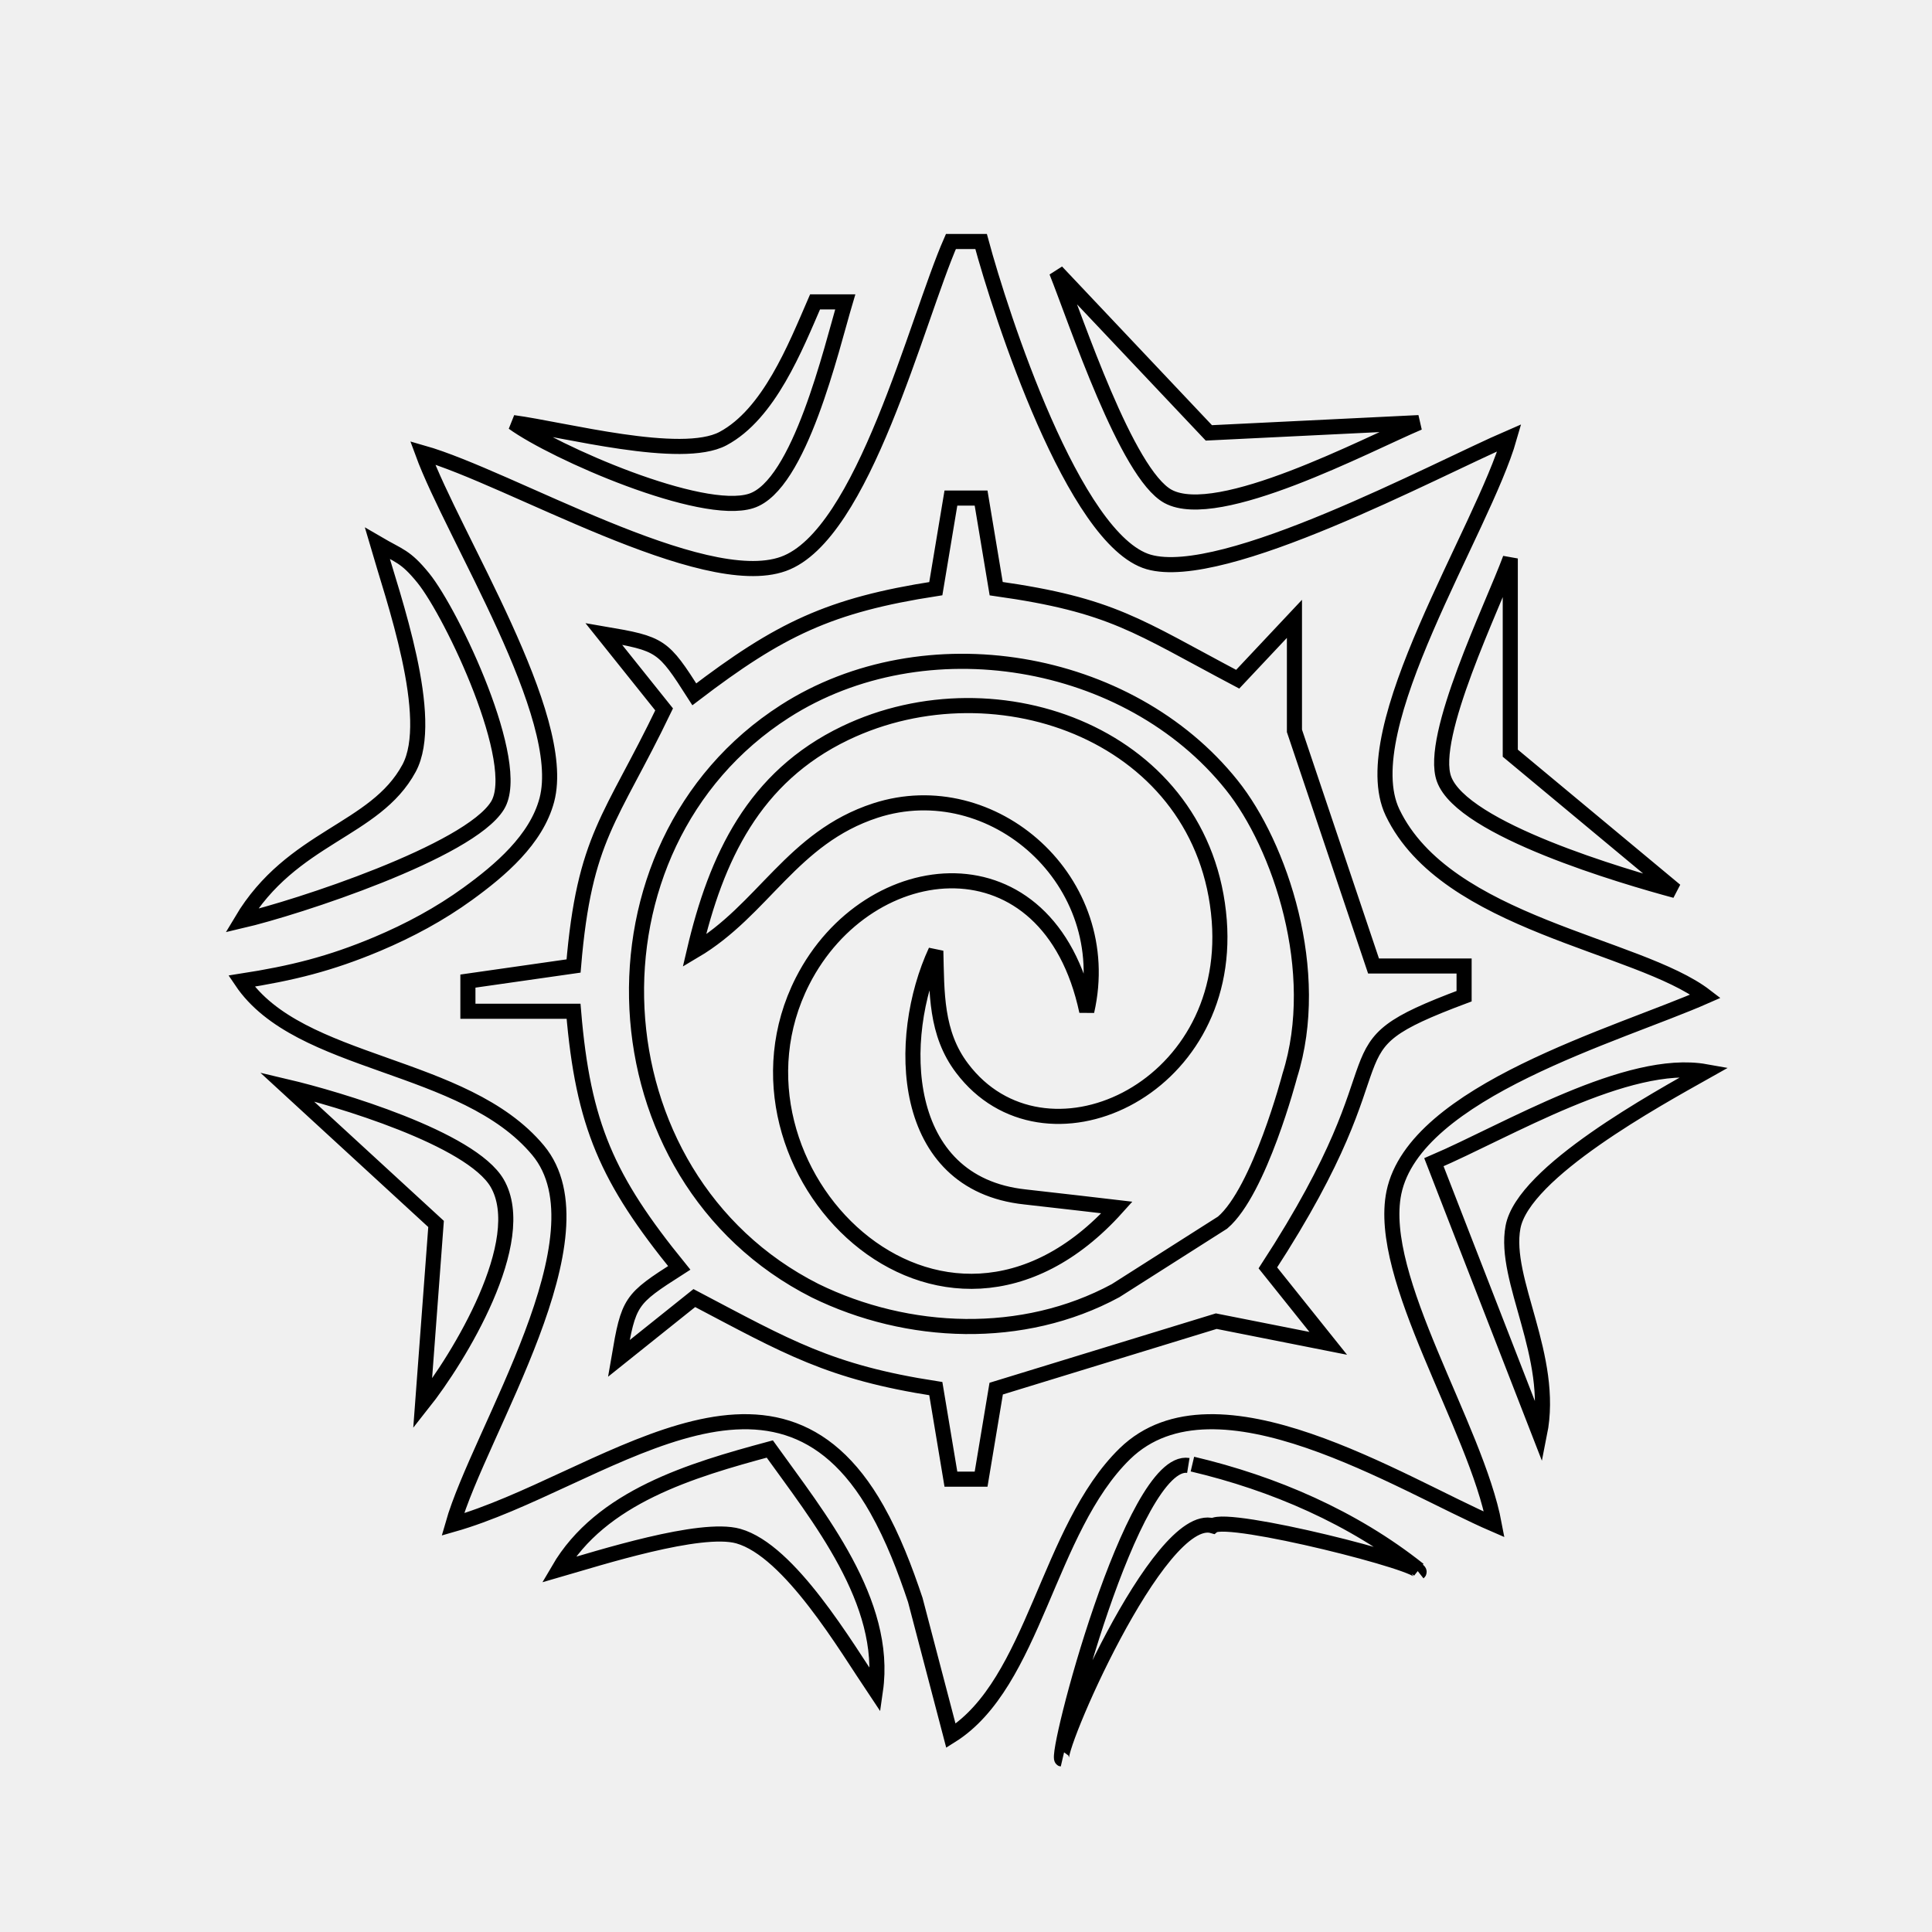
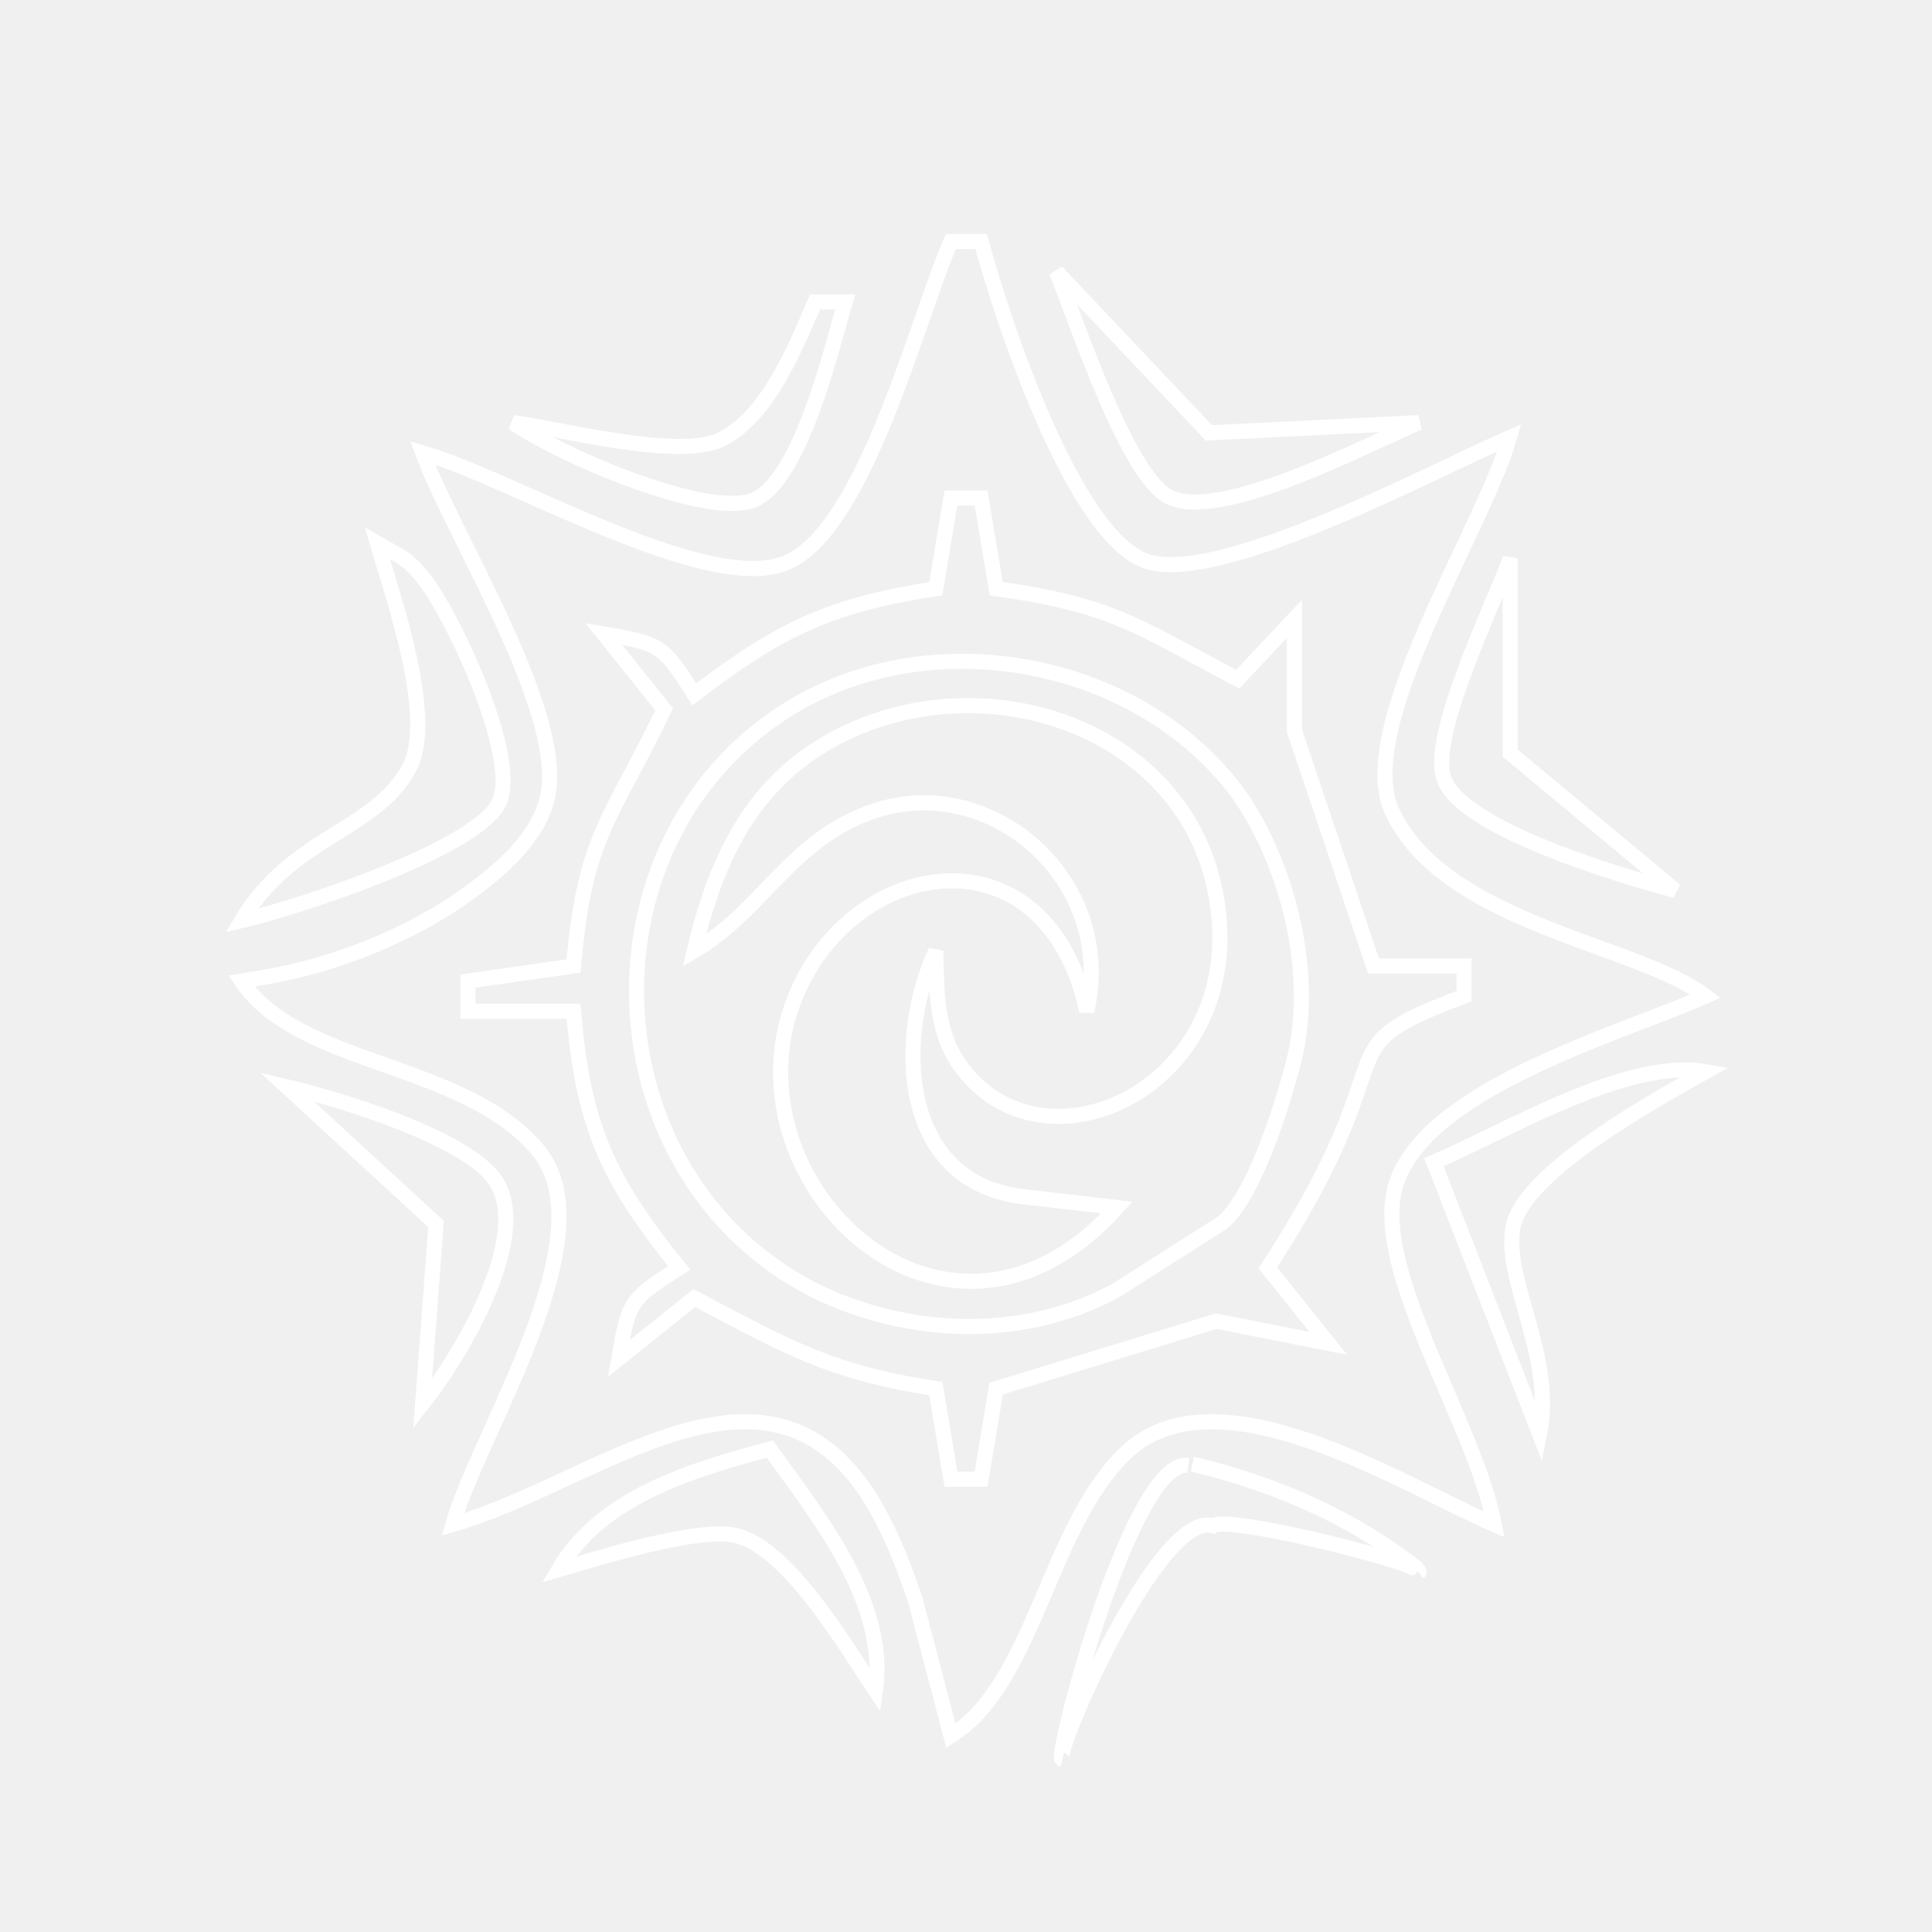
<svg xmlns="http://www.w3.org/2000/svg" width="0.427in" height="0.427in" viewBox="0 0 128 128">
-   <path id="Selection" fill="none" stroke="black" stroke-width="1" d="M 70.00,18.00            C 71.29,21.22 74.64,31.40 77.39,32.89              80.71,34.68 90.55,29.46 94.00,28.00              94.00,28.00 80.09,28.68 80.09,28.68              80.09,28.68 70.00,18.00 70.00,18.00 Z            M 54.00,20.00            C 52.69,23.02 50.95,27.43 47.90,29.06              45.13,30.53 37.37,28.45 34.00,28.00              36.74,29.98 46.47,34.24 49.76,33.19              52.98,32.17 55.08,23.09 56.00,20.00              56.00,20.00 54.00,20.00 54.00,20.00 Z            M 100.06,37.00            C 98.89,40.18 94.65,48.82 95.67,51.61              96.88,54.96 107.59,58.08 111.00,59.00              111.00,59.00 100.06,49.90 100.06,49.90              100.06,49.90 100.06,37.00 100.06,37.00 Z            M 95.00,77.00            C 95.00,77.00 102.00,95.00 102.00,95.00              103.03,89.87 99.58,84.81 100.24,81.30              100.92,77.65 109.80,72.80 113.00,71.00              107.85,70.08 99.85,74.92 95.00,77.00 Z            M 19.00,72.00            C 19.00,72.00 28.89,81.09 28.89,81.09              28.89,81.09 28.00,93.00 28.00,93.00              30.38,90.00 35.15,82.20 32.94,78.39              31.21,75.42 22.35,72.79 19.00,72.00 Z            M 37.00,104.00            C 39.67,103.23 46.41,101.07 48.91,101.77              52.32,102.73 56.04,109.08 58.00,112.00              58.84,106.14 54.21,100.48 51.00,96.00              45.81,97.40 39.82,99.16 37.00,104.00 Z            M 94.00,104.00            C 89.65,100.54 84.39,98.27 79.00,97.00M 81.00,81.00            C 83.45,78.91 85.45,71.27 85.45,71.27              87.64,64.36 84.79,55.99 81.61,52.02              74.77,43.46 61.25,41.20 52.00,47.13              38.09,56.05 39.11,77.98 54.00,85.51              60.14,88.52 67.77,88.83 73.91,85.51              73.91,85.51 81.00,81.00 81.00,81.00 Z            M 62.00,63.00            C 59.33,68.76 59.55,78.41 67.91,79.30              69.48,79.47 74.00,80.00 74.00,80.00              62.33,92.98 46.88,77.39 53.17,65.00              57.53,56.44 69.48,55.18 72.00,67.00              73.97,58.38 65.76,51.18 58.00,53.70              52.47,55.50 50.58,60.29 46.00,63.00              47.45,56.82 49.94,51.48 56.00,48.57              66.12,43.72 79.84,48.77 80.78,61.00              81.64,72.35 69.14,77.93 63.74,70.77              61.98,68.45 62.07,65.75 62.00,63.00 Z            M 80.00,68.00 80.00,68.00 80.00,68.00 80.00,68.00            M 74.00,85.00 74.00,85.00 74.00,85.00 74.00,85.00            M 63.00,16.00            C 60.72,21.20 57.21,35.46 51.90,37.36              46.55,39.28 33.76,31.64 28.00,30.00              30.03,35.54 37.69,47.47 36.23,53.00              35.53,55.64 33.12,57.67 31.00,59.21              29.14,60.56 27.11,61.65 25.00,62.54              21.86,63.86 19.34,64.48 16.00,65.00              19.82,70.68 30.75,70.33 35.65,76.21              40.33,81.84 31.75,94.85 30.00,101.00              39.68,98.24 51.20,87.76 58.10,100.00              59.17,101.90 59.95,103.94 60.64,106.00              60.64,106.00 63.00,115.00 63.00,115.00              68.54,111.53 69.39,101.32 74.53,96.31              80.56,90.45 92.81,98.33 99.00,101.00              97.79,94.53 91.19,84.66 92.35,79.01              93.74,72.30 107.22,68.55 113.00,66.00              108.53,62.56 95.81,61.24 92.26,53.83              89.61,48.28 98.25,35.12 100.00,29.00              95.04,31.14 81.07,38.66 76.10,37.23              71.14,35.79 66.31,20.85 65.00,16.00              65.00,16.00 63.00,16.00 63.00,16.00 Z            M 65.00,33.00            C 65.00,33.00 66.00,39.00 66.00,39.00              73.72,40.09 75.32,41.47 82.00,45.00              82.00,45.00 85.76,41.00 85.76,41.00              85.76,41.00 85.76,48.42 85.76,48.42              85.76,48.42 91.00,64.00 91.00,64.00              91.00,64.00 97.00,64.00 97.00,64.00              97.00,64.00 97.00,66.00 97.00,66.00              87.17,69.68 93.73,69.05 84.00,84.00              84.00,84.00 88.00,89.00 88.00,89.00              88.00,89.00 80.58,87.53 80.58,87.53              80.58,87.53 66.00,92.00 66.00,92.00              66.00,92.00 65.00,98.00 65.00,98.00              65.00,98.00 63.00,98.00 63.00,98.00              63.00,98.00 62.00,92.00 62.00,92.00              54.95,90.91 52.16,89.24 46.00,86.00              46.00,86.00 41.00,90.00 41.00,90.00              41.65,86.19 41.75,86.08 45.00,84.00              40.23,78.13 38.63,74.53 38.00,67.00              38.00,67.00 31.00,67.00 31.00,67.00              31.00,67.00 31.00,65.00 31.00,65.00              31.00,65.00 38.00,64.00 38.00,64.00              38.72,55.41 40.48,54.32 44.00,47.00              44.00,47.00 40.00,42.00 40.00,42.00              43.81,42.65 43.92,42.75 46.00,46.00              51.65,41.69 54.96,40.09 62.00,39.00              62.00,39.00 63.00,33.00 63.00,33.00              63.00,33.00 65.00,33.00 65.00,33.00 Z            M 25.00,36.00            C 26.04,39.59 28.89,47.59 27.10,50.90              24.85,55.07 19.34,55.39 16.00,61.00              19.65,60.15 31.08,56.42 32.96,53.37              34.67,50.61 29.96,40.66 28.04,38.29              26.85,36.83 26.47,36.86 25.00,36.00 Z            M 78.73,97.09            C 75.03,96.49 69.83,116.46 70.36,116.55              69.76,116.37 76.76,100.02 80.36,101.09              81.32,100.32 94.63,103.68 94.00,104.18" />
+   <path id="Selection" fill="none" stroke="white" stroke-width="1" d="M 70.00,18.00            C 71.29,21.22 74.64,31.40 77.39,32.89              80.71,34.68 90.55,29.46 94.00,28.00              94.00,28.00 80.09,28.68 80.09,28.68              80.09,28.68 70.00,18.00 70.00,18.00 Z            M 54.00,20.00            C 52.69,23.02 50.95,27.43 47.90,29.06              45.13,30.53 37.37,28.45 34.00,28.00              36.74,29.98 46.47,34.24 49.76,33.19              52.98,32.17 55.08,23.09 56.00,20.00              56.00,20.00 54.00,20.00 54.00,20.00 Z            M 100.06,37.00            C 98.89,40.18 94.65,48.82 95.67,51.61              96.88,54.96 107.59,58.08 111.00,59.00              111.00,59.00 100.06,49.90 100.06,49.90              100.06,49.90 100.06,37.00 100.06,37.00 Z            M 95.00,77.00            C 95.00,77.00 102.00,95.00 102.00,95.00              103.03,89.87 99.58,84.81 100.24,81.30              100.92,77.65 109.80,72.80 113.00,71.00              107.85,70.08 99.85,74.92 95.00,77.00 Z            M 19.00,72.00            C 19.00,72.00 28.89,81.09 28.89,81.09              28.89,81.09 28.00,93.00 28.00,93.00              30.38,90.00 35.15,82.20 32.94,78.39              31.21,75.42 22.35,72.79 19.00,72.00 Z            M 37.00,104.00            C 39.67,103.23 46.41,101.07 48.91,101.77              52.32,102.73 56.04,109.08 58.00,112.00              58.84,106.14 54.21,100.48 51.00,96.00              45.81,97.40 39.82,99.16 37.00,104.00 Z            M 94.00,104.00            C 89.65,100.54 84.39,98.27 79.00,97.00M 81.00,81.00            C 83.45,78.91 85.45,71.27 85.45,71.27              87.64,64.36 84.79,55.99 81.61,52.02              74.77,43.46 61.25,41.20 52.00,47.13              38.09,56.05 39.11,77.98 54.00,85.51              60.14,88.52 67.77,88.83 73.91,85.51              73.91,85.51 81.00,81.00 81.00,81.00 Z            M 62.00,63.00            C 59.33,68.76 59.55,78.41 67.91,79.30              69.48,79.47 74.00,80.00 74.00,80.00              62.33,92.98 46.88,77.39 53.17,65.00              57.53,56.44 69.48,55.18 72.00,67.00              73.97,58.38 65.76,51.18 58.00,53.70              52.47,55.50 50.58,60.29 46.00,63.00              47.45,56.82 49.94,51.48 56.00,48.57              66.12,43.72 79.84,48.77 80.78,61.00              81.64,72.35 69.14,77.93 63.74,70.77              61.98,68.45 62.07,65.75 62.00,63.00 Z            M 80.00,68.00 80.00,68.00 80.00,68.00 80.00,68.00            M 74.00,85.00 74.00,85.00 74.00,85.00 74.00,85.00            M 63.00,16.00            C 60.72,21.20 57.21,35.46 51.90,37.36              46.55,39.28 33.76,31.64 28.00,30.00              30.03,35.54 37.69,47.47 36.23,53.00              35.53,55.64 33.12,57.67 31.00,59.21              29.14,60.56 27.11,61.65 25.00,62.54              21.86,63.86 19.34,64.48 16.00,65.00              19.82,70.68 30.75,70.33 35.65,76.21              40.33,81.84 31.75,94.85 30.00,101.00              39.68,98.24 51.20,87.76 58.10,100.00              59.17,101.90 59.95,103.94 60.64,106.00              60.64,106.00 63.00,115.00 63.00,115.00              68.54,111.53 69.39,101.32 74.53,96.31              80.56,90.45 92.81,98.33 99.00,101.00              97.79,94.53 91.19,84.66 92.35,79.01              93.74,72.30 107.22,68.55 113.00,66.00              108.53,62.56 95.81,61.24 92.26,53.83              89.61,48.28 98.25,35.12 100.00,29.00              95.04,31.14 81.07,38.66 76.10,37.23              71.14,35.79 66.31,20.85 65.00,16.00              65.00,16.00 63.00,16.00 63.00,16.00 Z            M 65.00,33.00            C 65.00,33.00 66.00,39.00 66.00,39.00              73.72,40.09 75.32,41.47 82.00,45.00              82.00,45.00 85.76,41.00 85.76,41.00              85.76,41.00 85.76,48.42 85.76,48.42              85.76,48.42 91.00,64.00 91.00,64.00              91.00,64.00 97.00,64.00 97.00,64.00              97.00,64.00 97.00,66.00 97.00,66.00              87.17,69.68 93.73,69.05 84.00,84.00              84.00,84.00 88.00,89.00 88.00,89.00              88.00,89.00 80.58,87.53 80.58,87.53              80.58,87.53 66.00,92.00 66.00,92.00              66.00,92.00 65.00,98.00 65.00,98.00              65.00,98.00 63.00,98.00 63.00,98.00              63.00,98.00 62.00,92.00 62.00,92.00              54.95,90.91 52.16,89.24 46.00,86.00              46.00,86.00 41.00,90.00 41.00,90.00              41.65,86.19 41.75,86.08 45.00,84.00              40.23,78.13 38.63,74.53 38.00,67.00              38.00,67.00 31.00,67.00 31.00,67.00              31.00,67.00 31.00,65.00 31.00,65.00              31.00,65.00 38.00,64.00 38.00,64.00              38.72,55.41 40.48,54.32 44.00,47.00              44.00,47.00 40.00,42.00 40.00,42.00              43.81,42.65 43.92,42.75 46.00,46.00              51.65,41.69 54.96,40.09 62.00,39.00              62.00,39.00 63.00,33.00 63.00,33.00              63.00,33.00 65.00,33.00 65.00,33.00 Z            M 25.00,36.00            C 26.04,39.59 28.89,47.59 27.10,50.90              24.85,55.07 19.34,55.39 16.00,61.00              19.65,60.15 31.08,56.42 32.96,53.37              34.67,50.61 29.96,40.66 28.04,38.29              26.85,36.83 26.47,36.86 25.00,36.00 Z            M 78.73,97.09            C 75.03,96.49 69.83,116.46 70.36,116.55              69.76,116.37 76.76,100.02 80.36,101.09              81.32,100.32 94.63,103.68 94.00,104.18" />
</svg>
